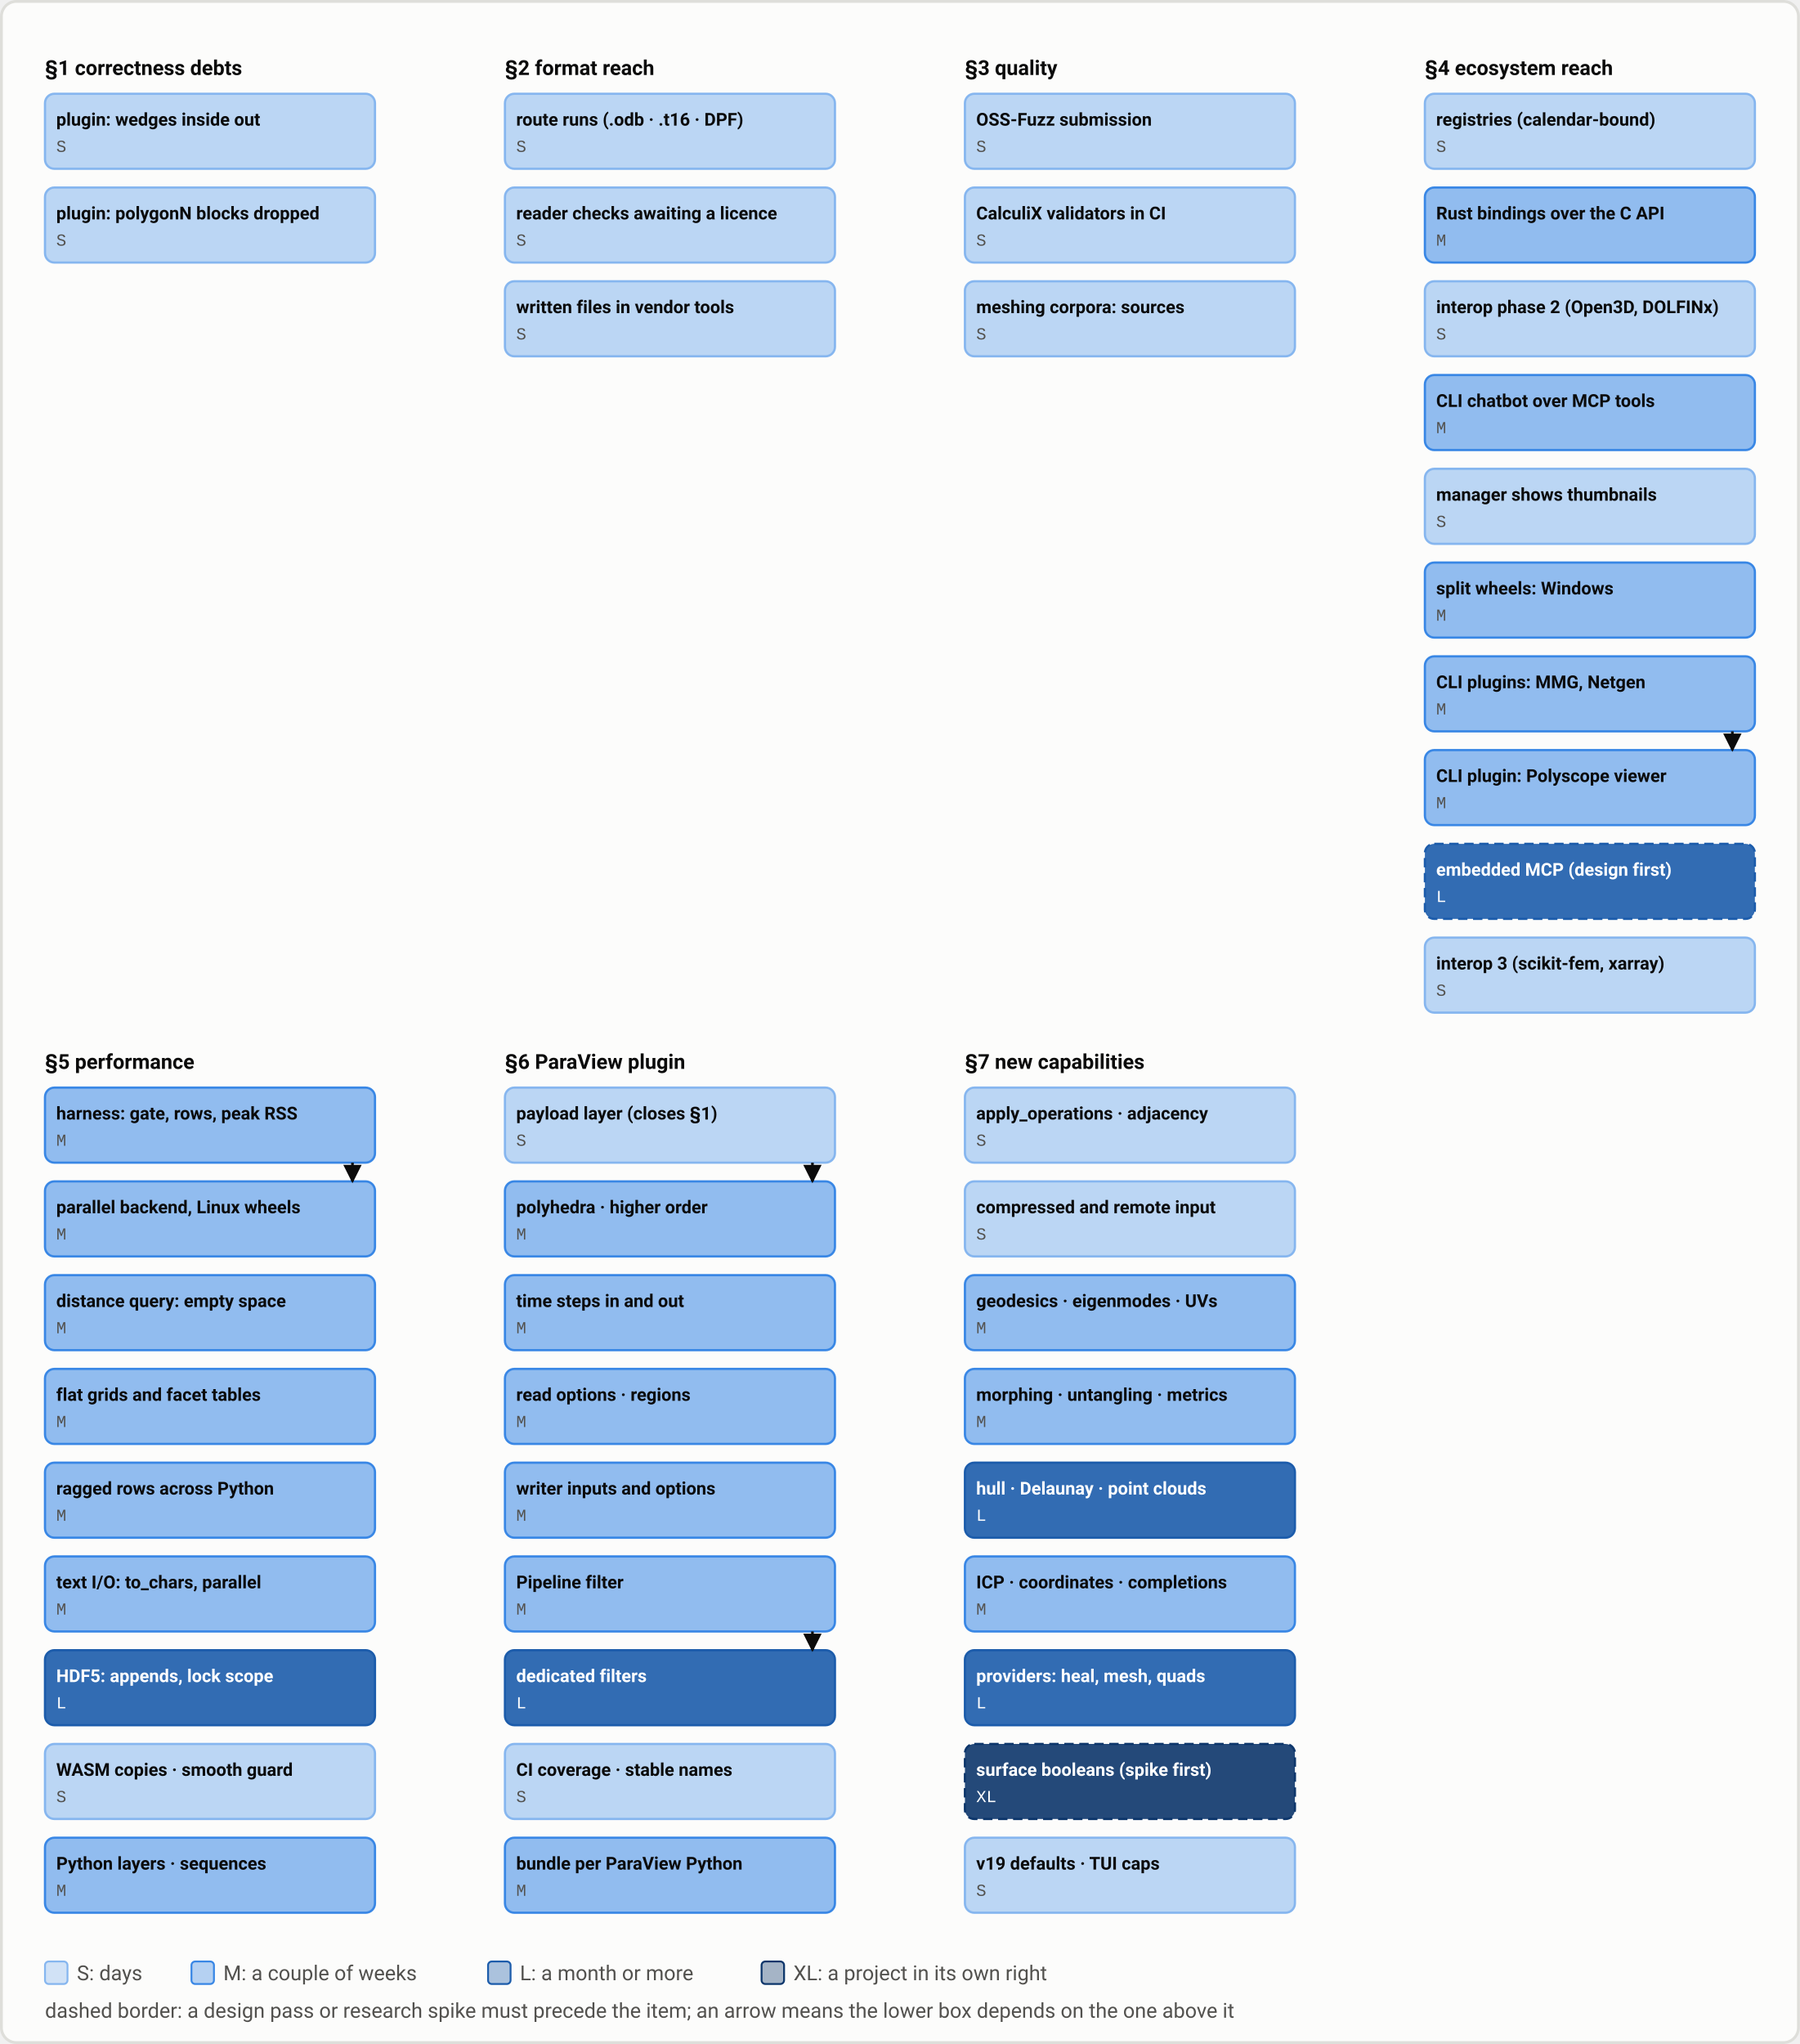
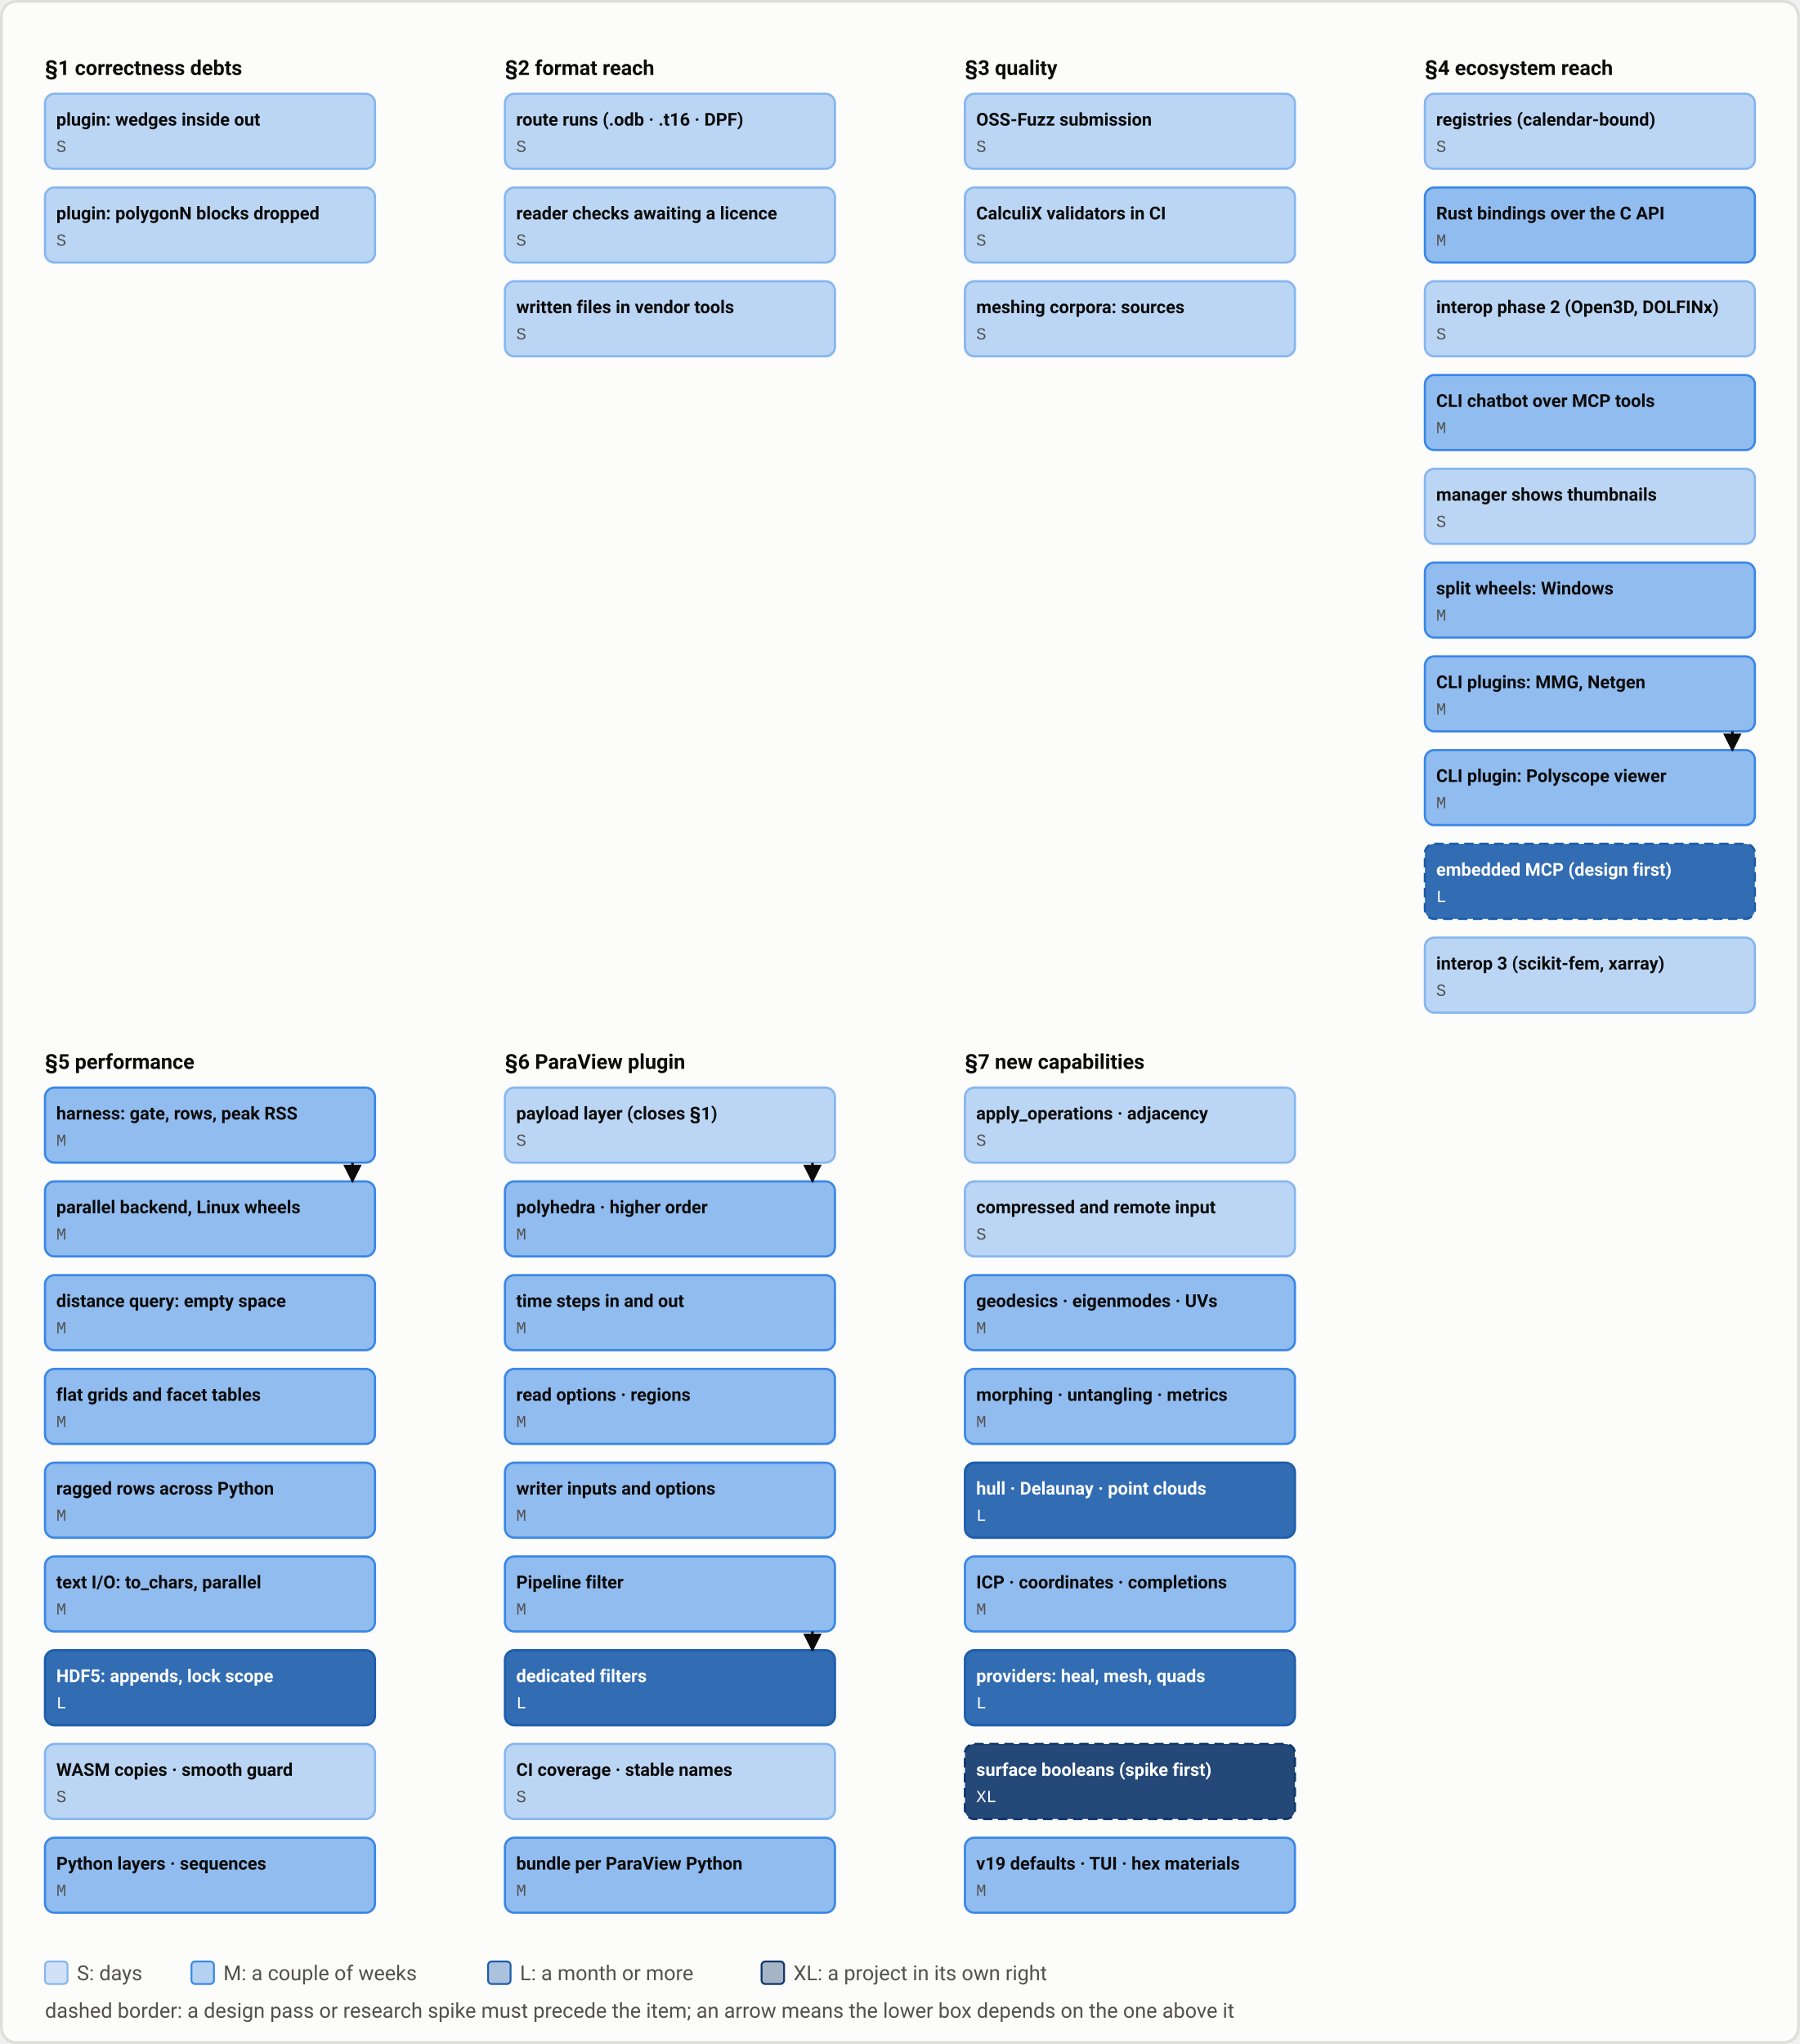
<svg xmlns="http://www.w3.org/2000/svg" viewBox="0 0 960 1090" width="960" height="1090" font-family="system-ui, -apple-system, 'Segoe UI', Roboto, sans-serif" role="img" aria-label="The roadmap at a glance: open items by section, in recommended order, shaded by effort">
  <defs>
    <marker id="arrow-0b0b0b" viewBox="0 0 10 10" refX="9" refY="5" markerWidth="7" markerHeight="7" orient="auto-start-reverse">
      <path d="M 0 0 L 10 5 L 0 10 z" fill="#0b0b0b" />
    </marker>
  </defs>
  <rect x="0.75" y="0.75" width="958.5" height="1088.5" rx="8" fill="#fcfcfb" stroke="#dededa" stroke-width="1.5" />
  <text x="24" y="40" font-family="system-ui, -apple-system, 'Segoe UI', Roboto, sans-serif" font-size="11" font-weight="700" fill="#0b0b0b">§1 correctness debts</text>
  <rect x="24" y="50" width="176" height="40" rx="5" fill="#86b6ef" fill-opacity="0.55" stroke="#86b6ef" stroke-width="1.2" />
  <text x="30" y="67" font-family="system-ui, -apple-system, 'Segoe UI', Roboto, sans-serif" font-size="9.5" font-weight="600" fill="#0b0b0b">plugin: wedges inside out</text>
  <text x="30" y="81" font-family="ui-monospace, SFMono-Regular, Menlo, Consolas, 'Liberation Mono', monospace" font-size="9" fill="#52514e">S</text>
  <rect x="24" y="100" width="176" height="40" rx="5" fill="#86b6ef" fill-opacity="0.55" stroke="#86b6ef" stroke-width="1.2" />
  <text x="30" y="117" font-family="system-ui, -apple-system, 'Segoe UI', Roboto, sans-serif" font-size="9.5" font-weight="600" fill="#0b0b0b">plugin: polygonN blocks dropped</text>
  <text x="30" y="131" font-family="ui-monospace, SFMono-Regular, Menlo, Consolas, 'Liberation Mono', monospace" font-size="9" fill="#52514e">S</text>
  <text x="269.33" y="40" font-family="system-ui, -apple-system, 'Segoe UI', Roboto, sans-serif" font-size="11" font-weight="700" fill="#0b0b0b">§2 format reach</text>
  <rect x="269.33" y="50" width="176" height="40" rx="5" fill="#86b6ef" fill-opacity="0.55" stroke="#86b6ef" stroke-width="1.2" />
  <text x="275.33" y="67" font-family="system-ui, -apple-system, 'Segoe UI', Roboto, sans-serif" font-size="9.5" font-weight="600" fill="#0b0b0b">route runs (.odb · .t16 · DPF)</text>
  <text x="275.33" y="81" font-family="ui-monospace, SFMono-Regular, Menlo, Consolas, 'Liberation Mono', monospace" font-size="9" fill="#52514e">S</text>
  <rect x="269.33" y="100" width="176" height="40" rx="5" fill="#86b6ef" fill-opacity="0.55" stroke="#86b6ef" stroke-width="1.2" />
  <text x="275.33" y="117" font-family="system-ui, -apple-system, 'Segoe UI', Roboto, sans-serif" font-size="9.5" font-weight="600" fill="#0b0b0b">reader checks awaiting a licence</text>
  <text x="275.33" y="131" font-family="ui-monospace, SFMono-Regular, Menlo, Consolas, 'Liberation Mono', monospace" font-size="9" fill="#52514e">S</text>
  <rect x="269.33" y="150" width="176" height="40" rx="5" fill="#86b6ef" fill-opacity="0.55" stroke="#86b6ef" stroke-width="1.2" />
  <text x="275.33" y="167" font-family="system-ui, -apple-system, 'Segoe UI', Roboto, sans-serif" font-size="9.5" font-weight="600" fill="#0b0b0b">written files in vendor tools</text>
  <text x="275.33" y="181" font-family="ui-monospace, SFMono-Regular, Menlo, Consolas, 'Liberation Mono', monospace" font-size="9" fill="#52514e">S</text>
  <text x="514.67" y="40" font-family="system-ui, -apple-system, 'Segoe UI', Roboto, sans-serif" font-size="11" font-weight="700" fill="#0b0b0b">§3 quality</text>
  <rect x="514.67" y="50" width="176" height="40" rx="5" fill="#86b6ef" fill-opacity="0.55" stroke="#86b6ef" stroke-width="1.2" />
  <text x="520.67" y="67" font-family="system-ui, -apple-system, 'Segoe UI', Roboto, sans-serif" font-size="9.5" font-weight="600" fill="#0b0b0b">OSS-Fuzz submission</text>
  <text x="520.67" y="81" font-family="ui-monospace, SFMono-Regular, Menlo, Consolas, 'Liberation Mono', monospace" font-size="9" fill="#52514e">S</text>
  <rect x="514.67" y="100" width="176" height="40" rx="5" fill="#86b6ef" fill-opacity="0.55" stroke="#86b6ef" stroke-width="1.2" />
  <text x="520.67" y="117" font-family="system-ui, -apple-system, 'Segoe UI', Roboto, sans-serif" font-size="9.5" font-weight="600" fill="#0b0b0b">CalculiX validators in CI</text>
  <text x="520.67" y="131" font-family="ui-monospace, SFMono-Regular, Menlo, Consolas, 'Liberation Mono', monospace" font-size="9" fill="#52514e">S</text>
  <rect x="514.67" y="150" width="176" height="40" rx="5" fill="#86b6ef" fill-opacity="0.55" stroke="#86b6ef" stroke-width="1.2" />
  <text x="520.67" y="167" font-family="system-ui, -apple-system, 'Segoe UI', Roboto, sans-serif" font-size="9.5" font-weight="600" fill="#0b0b0b">meshing corpora: sources</text>
  <text x="520.67" y="181" font-family="ui-monospace, SFMono-Regular, Menlo, Consolas, 'Liberation Mono', monospace" font-size="9" fill="#52514e">S</text>
  <text x="760" y="40" font-family="system-ui, -apple-system, 'Segoe UI', Roboto, sans-serif" font-size="11" font-weight="700" fill="#0b0b0b">§4 ecosystem reach</text>
  <rect x="760" y="50" width="176" height="40" rx="5" fill="#86b6ef" fill-opacity="0.55" stroke="#86b6ef" stroke-width="1.2" />
  <text x="766" y="67" font-family="system-ui, -apple-system, 'Segoe UI', Roboto, sans-serif" font-size="9.5" font-weight="600" fill="#0b0b0b">registries (calendar-bound)</text>
  <text x="766" y="81" font-family="ui-monospace, SFMono-Regular, Menlo, Consolas, 'Liberation Mono', monospace" font-size="9" fill="#52514e">S</text>
  <rect x="760" y="100" width="176" height="40" rx="5" fill="#3987e5" fill-opacity="0.55" stroke="#3987e5" stroke-width="1.2" />
  <text x="766" y="117" font-family="system-ui, -apple-system, 'Segoe UI', Roboto, sans-serif" font-size="9.5" font-weight="600" fill="#0b0b0b">Rust bindings over the C API</text>
  <text x="766" y="131" font-family="ui-monospace, SFMono-Regular, Menlo, Consolas, 'Liberation Mono', monospace" font-size="9" fill="#52514e">M</text>
  <rect x="760" y="150" width="176" height="40" rx="5" fill="#86b6ef" fill-opacity="0.55" stroke="#86b6ef" stroke-width="1.2" />
  <text x="766" y="167" font-family="system-ui, -apple-system, 'Segoe UI', Roboto, sans-serif" font-size="9.5" font-weight="600" fill="#0b0b0b">interop phase 2 (Open3D, DOLFINx)</text>
  <text x="766" y="181" font-family="ui-monospace, SFMono-Regular, Menlo, Consolas, 'Liberation Mono', monospace" font-size="9" fill="#52514e">S</text>
  <rect x="760" y="200" width="176" height="40" rx="5" fill="#3987e5" fill-opacity="0.55" stroke="#3987e5" stroke-width="1.2" />
  <text x="766" y="217" font-family="system-ui, -apple-system, 'Segoe UI', Roboto, sans-serif" font-size="9.5" font-weight="600" fill="#0b0b0b">CLI chatbot over MCP tools</text>
  <text x="766" y="231" font-family="ui-monospace, SFMono-Regular, Menlo, Consolas, 'Liberation Mono', monospace" font-size="9" fill="#52514e">M</text>
  <rect x="760" y="250" width="176" height="40" rx="5" fill="#86b6ef" fill-opacity="0.55" stroke="#86b6ef" stroke-width="1.2" />
  <text x="766" y="267" font-family="system-ui, -apple-system, 'Segoe UI', Roboto, sans-serif" font-size="9.5" font-weight="600" fill="#0b0b0b">manager shows thumbnails</text>
  <text x="766" y="281" font-family="ui-monospace, SFMono-Regular, Menlo, Consolas, 'Liberation Mono', monospace" font-size="9" fill="#52514e">S</text>
  <rect x="760" y="300" width="176" height="40" rx="5" fill="#3987e5" fill-opacity="0.55" stroke="#3987e5" stroke-width="1.2" />
  <text x="766" y="317" font-family="system-ui, -apple-system, 'Segoe UI', Roboto, sans-serif" font-size="9.5" font-weight="600" fill="#0b0b0b">split wheels: Windows</text>
  <text x="766" y="331" font-family="ui-monospace, SFMono-Regular, Menlo, Consolas, 'Liberation Mono', monospace" font-size="9" fill="#52514e">M</text>
  <rect x="760" y="350" width="176" height="40" rx="5" fill="#3987e5" fill-opacity="0.55" stroke="#3987e5" stroke-width="1.2" />
  <text x="766" y="367" font-family="system-ui, -apple-system, 'Segoe UI', Roboto, sans-serif" font-size="9.5" font-weight="600" fill="#0b0b0b">CLI plugins: MMG, Netgen</text>
  <text x="766" y="381" font-family="ui-monospace, SFMono-Regular, Menlo, Consolas, 'Liberation Mono', monospace" font-size="9" fill="#52514e">M</text>
  <rect x="760" y="400" width="176" height="40" rx="5" fill="#3987e5" fill-opacity="0.55" stroke="#3987e5" stroke-width="1.2" />
  <text x="766" y="417" font-family="system-ui, -apple-system, 'Segoe UI', Roboto, sans-serif" font-size="9.5" font-weight="600" fill="#0b0b0b">CLI plugin: Polyscope viewer</text>
  <text x="766" y="431" font-family="ui-monospace, SFMono-Regular, Menlo, Consolas, 'Liberation Mono', monospace" font-size="9" fill="#52514e">M</text>
  <rect x="760" y="450" width="176" height="40" rx="5" fill="#1c5cab" fill-opacity="0.9" stroke="#1c5cab" stroke-width="1.2" stroke-dasharray="5 3" />
  <text x="766" y="467" font-family="system-ui, -apple-system, 'Segoe UI', Roboto, sans-serif" font-size="9.5" font-weight="600" fill="#ffffff">embedded MCP (design first)</text>
  <text x="766" y="481" font-family="ui-monospace, SFMono-Regular, Menlo, Consolas, 'Liberation Mono', monospace" font-size="9" fill="#ffffff">L</text>
  <rect x="760" y="500" width="176" height="40" rx="5" fill="#86b6ef" fill-opacity="0.55" stroke="#86b6ef" stroke-width="1.2" />
  <text x="766" y="517" font-family="system-ui, -apple-system, 'Segoe UI', Roboto, sans-serif" font-size="9.5" font-weight="600" fill="#0b0b0b">interop 3 (scikit-fem, xarray)</text>
  <text x="766" y="531" font-family="ui-monospace, SFMono-Regular, Menlo, Consolas, 'Liberation Mono', monospace" font-size="9" fill="#52514e">S</text>
  <line x1="924" y1="390" x2="924" y2="400" stroke="#0b0b0b" stroke-width="1.4" marker-end="url(#arrow-0b0b0b)" />
  <text x="24" y="570" font-family="system-ui, -apple-system, 'Segoe UI', Roboto, sans-serif" font-size="11" font-weight="700" fill="#0b0b0b">§5 performance</text>
  <rect x="24" y="580" width="176" height="40" rx="5" fill="#3987e5" fill-opacity="0.55" stroke="#3987e5" stroke-width="1.2" />
  <text x="30" y="597" font-family="system-ui, -apple-system, 'Segoe UI', Roboto, sans-serif" font-size="9.5" font-weight="600" fill="#0b0b0b">harness: gate, rows, peak RSS</text>
  <text x="30" y="611" font-family="ui-monospace, SFMono-Regular, Menlo, Consolas, 'Liberation Mono', monospace" font-size="9" fill="#52514e">M</text>
  <rect x="24" y="630" width="176" height="40" rx="5" fill="#3987e5" fill-opacity="0.55" stroke="#3987e5" stroke-width="1.2" />
  <text x="30" y="647" font-family="system-ui, -apple-system, 'Segoe UI', Roboto, sans-serif" font-size="9.5" font-weight="600" fill="#0b0b0b">parallel backend, Linux wheels</text>
  <text x="30" y="661" font-family="ui-monospace, SFMono-Regular, Menlo, Consolas, 'Liberation Mono', monospace" font-size="9" fill="#52514e">M</text>
  <rect x="24" y="680" width="176" height="40" rx="5" fill="#3987e5" fill-opacity="0.55" stroke="#3987e5" stroke-width="1.2" />
  <text x="30" y="697" font-family="system-ui, -apple-system, 'Segoe UI', Roboto, sans-serif" font-size="9.5" font-weight="600" fill="#0b0b0b">distance query: empty space</text>
  <text x="30" y="711" font-family="ui-monospace, SFMono-Regular, Menlo, Consolas, 'Liberation Mono', monospace" font-size="9" fill="#52514e">M</text>
  <rect x="24" y="730" width="176" height="40" rx="5" fill="#3987e5" fill-opacity="0.55" stroke="#3987e5" stroke-width="1.2" />
  <text x="30" y="747" font-family="system-ui, -apple-system, 'Segoe UI', Roboto, sans-serif" font-size="9.5" font-weight="600" fill="#0b0b0b">flat grids and facet tables</text>
  <text x="30" y="761" font-family="ui-monospace, SFMono-Regular, Menlo, Consolas, 'Liberation Mono', monospace" font-size="9" fill="#52514e">M</text>
  <rect x="24" y="780" width="176" height="40" rx="5" fill="#3987e5" fill-opacity="0.55" stroke="#3987e5" stroke-width="1.2" />
  <text x="30" y="797" font-family="system-ui, -apple-system, 'Segoe UI', Roboto, sans-serif" font-size="9.5" font-weight="600" fill="#0b0b0b">ragged rows across Python</text>
  <text x="30" y="811" font-family="ui-monospace, SFMono-Regular, Menlo, Consolas, 'Liberation Mono', monospace" font-size="9" fill="#52514e">M</text>
  <rect x="24" y="830" width="176" height="40" rx="5" fill="#3987e5" fill-opacity="0.55" stroke="#3987e5" stroke-width="1.2" />
  <text x="30" y="847" font-family="system-ui, -apple-system, 'Segoe UI', Roboto, sans-serif" font-size="9.5" font-weight="600" fill="#0b0b0b">text I/O: to_chars, parallel</text>
  <text x="30" y="861" font-family="ui-monospace, SFMono-Regular, Menlo, Consolas, 'Liberation Mono', monospace" font-size="9" fill="#52514e">M</text>
  <rect x="24" y="880" width="176" height="40" rx="5" fill="#1c5cab" fill-opacity="0.9" stroke="#1c5cab" stroke-width="1.2" />
  <text x="30" y="897" font-family="system-ui, -apple-system, 'Segoe UI', Roboto, sans-serif" font-size="9.5" font-weight="600" fill="#ffffff">HDF5: appends, lock scope</text>
  <text x="30" y="911" font-family="ui-monospace, SFMono-Regular, Menlo, Consolas, 'Liberation Mono', monospace" font-size="9" fill="#ffffff">L</text>
  <rect x="24" y="930" width="176" height="40" rx="5" fill="#86b6ef" fill-opacity="0.55" stroke="#86b6ef" stroke-width="1.2" />
  <text x="30" y="947" font-family="system-ui, -apple-system, 'Segoe UI', Roboto, sans-serif" font-size="9.5" font-weight="600" fill="#0b0b0b">WASM copies · smooth guard</text>
  <text x="30" y="961" font-family="ui-monospace, SFMono-Regular, Menlo, Consolas, 'Liberation Mono', monospace" font-size="9" fill="#52514e">S</text>
  <rect x="24" y="980" width="176" height="40" rx="5" fill="#3987e5" fill-opacity="0.55" stroke="#3987e5" stroke-width="1.2" />
  <text x="30" y="997" font-family="system-ui, -apple-system, 'Segoe UI', Roboto, sans-serif" font-size="9.5" font-weight="600" fill="#0b0b0b">Python layers · sequences</text>
  <text x="30" y="1011" font-family="ui-monospace, SFMono-Regular, Menlo, Consolas, 'Liberation Mono', monospace" font-size="9" fill="#52514e">M</text>
  <line x1="188" y1="620" x2="188" y2="630" stroke="#0b0b0b" stroke-width="1.4" marker-end="url(#arrow-0b0b0b)" />
  <text x="269.33" y="570" font-family="system-ui, -apple-system, 'Segoe UI', Roboto, sans-serif" font-size="11" font-weight="700" fill="#0b0b0b">§6 ParaView plugin</text>
  <rect x="269.33" y="580" width="176" height="40" rx="5" fill="#86b6ef" fill-opacity="0.55" stroke="#86b6ef" stroke-width="1.2" />
  <text x="275.33" y="597" font-family="system-ui, -apple-system, 'Segoe UI', Roboto, sans-serif" font-size="9.5" font-weight="600" fill="#0b0b0b">payload layer (closes §1)</text>
  <text x="275.33" y="611" font-family="ui-monospace, SFMono-Regular, Menlo, Consolas, 'Liberation Mono', monospace" font-size="9" fill="#52514e">S</text>
  <rect x="269.33" y="630" width="176" height="40" rx="5" fill="#3987e5" fill-opacity="0.55" stroke="#3987e5" stroke-width="1.2" />
  <text x="275.33" y="647" font-family="system-ui, -apple-system, 'Segoe UI', Roboto, sans-serif" font-size="9.5" font-weight="600" fill="#0b0b0b">polyhedra · higher order</text>
  <text x="275.33" y="661" font-family="ui-monospace, SFMono-Regular, Menlo, Consolas, 'Liberation Mono', monospace" font-size="9" fill="#52514e">M</text>
  <rect x="269.33" y="680" width="176" height="40" rx="5" fill="#3987e5" fill-opacity="0.55" stroke="#3987e5" stroke-width="1.2" />
  <text x="275.33" y="697" font-family="system-ui, -apple-system, 'Segoe UI', Roboto, sans-serif" font-size="9.5" font-weight="600" fill="#0b0b0b">time steps in and out</text>
  <text x="275.33" y="711" font-family="ui-monospace, SFMono-Regular, Menlo, Consolas, 'Liberation Mono', monospace" font-size="9" fill="#52514e">M</text>
  <rect x="269.33" y="730" width="176" height="40" rx="5" fill="#3987e5" fill-opacity="0.55" stroke="#3987e5" stroke-width="1.2" />
  <text x="275.33" y="747" font-family="system-ui, -apple-system, 'Segoe UI', Roboto, sans-serif" font-size="9.5" font-weight="600" fill="#0b0b0b">read options · regions</text>
  <text x="275.33" y="761" font-family="ui-monospace, SFMono-Regular, Menlo, Consolas, 'Liberation Mono', monospace" font-size="9" fill="#52514e">M</text>
  <rect x="269.33" y="780" width="176" height="40" rx="5" fill="#3987e5" fill-opacity="0.55" stroke="#3987e5" stroke-width="1.2" />
  <text x="275.33" y="797" font-family="system-ui, -apple-system, 'Segoe UI', Roboto, sans-serif" font-size="9.5" font-weight="600" fill="#0b0b0b">writer inputs and options</text>
  <text x="275.33" y="811" font-family="ui-monospace, SFMono-Regular, Menlo, Consolas, 'Liberation Mono', monospace" font-size="9" fill="#52514e">M</text>
  <rect x="269.33" y="830" width="176" height="40" rx="5" fill="#3987e5" fill-opacity="0.55" stroke="#3987e5" stroke-width="1.2" />
  <text x="275.33" y="847" font-family="system-ui, -apple-system, 'Segoe UI', Roboto, sans-serif" font-size="9.5" font-weight="600" fill="#0b0b0b">Pipeline filter</text>
  <text x="275.33" y="861" font-family="ui-monospace, SFMono-Regular, Menlo, Consolas, 'Liberation Mono', monospace" font-size="9" fill="#52514e">M</text>
  <rect x="269.33" y="880" width="176" height="40" rx="5" fill="#1c5cab" fill-opacity="0.9" stroke="#1c5cab" stroke-width="1.2" />
  <text x="275.33" y="897" font-family="system-ui, -apple-system, 'Segoe UI', Roboto, sans-serif" font-size="9.5" font-weight="600" fill="#ffffff">dedicated filters</text>
  <text x="275.33" y="911" font-family="ui-monospace, SFMono-Regular, Menlo, Consolas, 'Liberation Mono', monospace" font-size="9" fill="#ffffff">L</text>
  <rect x="269.33" y="930" width="176" height="40" rx="5" fill="#86b6ef" fill-opacity="0.55" stroke="#86b6ef" stroke-width="1.2" />
  <text x="275.33" y="947" font-family="system-ui, -apple-system, 'Segoe UI', Roboto, sans-serif" font-size="9.5" font-weight="600" fill="#0b0b0b">CI coverage · stable names</text>
  <text x="275.33" y="961" font-family="ui-monospace, SFMono-Regular, Menlo, Consolas, 'Liberation Mono', monospace" font-size="9" fill="#52514e">S</text>
  <rect x="269.33" y="980" width="176" height="40" rx="5" fill="#3987e5" fill-opacity="0.55" stroke="#3987e5" stroke-width="1.2" />
  <text x="275.33" y="997" font-family="system-ui, -apple-system, 'Segoe UI', Roboto, sans-serif" font-size="9.5" font-weight="600" fill="#0b0b0b">bundle per ParaView Python</text>
  <text x="275.33" y="1011" font-family="ui-monospace, SFMono-Regular, Menlo, Consolas, 'Liberation Mono', monospace" font-size="9" fill="#52514e">M</text>
  <line x1="433.33" y1="620" x2="433.33" y2="630" stroke="#0b0b0b" stroke-width="1.4" marker-end="url(#arrow-0b0b0b)" />
  <line x1="433.33" y1="870" x2="433.33" y2="880" stroke="#0b0b0b" stroke-width="1.4" marker-end="url(#arrow-0b0b0b)" />
  <text x="514.67" y="570" font-family="system-ui, -apple-system, 'Segoe UI', Roboto, sans-serif" font-size="11" font-weight="700" fill="#0b0b0b">§7 new capabilities</text>
  <rect x="514.67" y="580" width="176" height="40" rx="5" fill="#86b6ef" fill-opacity="0.55" stroke="#86b6ef" stroke-width="1.2" />
  <text x="520.67" y="597" font-family="system-ui, -apple-system, 'Segoe UI', Roboto, sans-serif" font-size="9.5" font-weight="600" fill="#0b0b0b">apply_operations · adjacency</text>
  <text x="520.67" y="611" font-family="ui-monospace, SFMono-Regular, Menlo, Consolas, 'Liberation Mono', monospace" font-size="9" fill="#52514e">S</text>
  <rect x="514.67" y="630" width="176" height="40" rx="5" fill="#86b6ef" fill-opacity="0.55" stroke="#86b6ef" stroke-width="1.2" />
  <text x="520.67" y="647" font-family="system-ui, -apple-system, 'Segoe UI', Roboto, sans-serif" font-size="9.5" font-weight="600" fill="#0b0b0b">compressed and remote input</text>
  <text x="520.67" y="661" font-family="ui-monospace, SFMono-Regular, Menlo, Consolas, 'Liberation Mono', monospace" font-size="9" fill="#52514e">S</text>
  <rect x="514.67" y="680" width="176" height="40" rx="5" fill="#3987e5" fill-opacity="0.55" stroke="#3987e5" stroke-width="1.2" />
  <text x="520.67" y="697" font-family="system-ui, -apple-system, 'Segoe UI', Roboto, sans-serif" font-size="9.5" font-weight="600" fill="#0b0b0b">geodesics · eigenmodes · UVs</text>
  <text x="520.67" y="711" font-family="ui-monospace, SFMono-Regular, Menlo, Consolas, 'Liberation Mono', monospace" font-size="9" fill="#52514e">M</text>
  <rect x="514.67" y="730" width="176" height="40" rx="5" fill="#3987e5" fill-opacity="0.55" stroke="#3987e5" stroke-width="1.2" />
  <text x="520.67" y="747" font-family="system-ui, -apple-system, 'Segoe UI', Roboto, sans-serif" font-size="9.5" font-weight="600" fill="#0b0b0b">morphing · untangling · metrics</text>
  <text x="520.67" y="761" font-family="ui-monospace, SFMono-Regular, Menlo, Consolas, 'Liberation Mono', monospace" font-size="9" fill="#52514e">M</text>
  <rect x="514.67" y="780" width="176" height="40" rx="5" fill="#1c5cab" fill-opacity="0.9" stroke="#1c5cab" stroke-width="1.2" />
  <text x="520.67" y="797" font-family="system-ui, -apple-system, 'Segoe UI', Roboto, sans-serif" font-size="9.5" font-weight="600" fill="#ffffff">hull · Delaunay · point clouds</text>
  <text x="520.67" y="811" font-family="ui-monospace, SFMono-Regular, Menlo, Consolas, 'Liberation Mono', monospace" font-size="9" fill="#ffffff">L</text>
  <rect x="514.67" y="830" width="176" height="40" rx="5" fill="#3987e5" fill-opacity="0.55" stroke="#3987e5" stroke-width="1.2" />
  <text x="520.67" y="847" font-family="system-ui, -apple-system, 'Segoe UI', Roboto, sans-serif" font-size="9.5" font-weight="600" fill="#0b0b0b">ICP · coordinates · completions</text>
  <text x="520.67" y="861" font-family="ui-monospace, SFMono-Regular, Menlo, Consolas, 'Liberation Mono', monospace" font-size="9" fill="#52514e">M</text>
  <rect x="514.67" y="880" width="176" height="40" rx="5" fill="#1c5cab" fill-opacity="0.9" stroke="#1c5cab" stroke-width="1.2" />
  <text x="520.67" y="897" font-family="system-ui, -apple-system, 'Segoe UI', Roboto, sans-serif" font-size="9.5" font-weight="600" fill="#ffffff">providers: heal, mesh, quads</text>
  <text x="520.67" y="911" font-family="ui-monospace, SFMono-Regular, Menlo, Consolas, 'Liberation Mono', monospace" font-size="9" fill="#ffffff">L</text>
  <rect x="514.67" y="930" width="176" height="40" rx="5" fill="#0d366b" fill-opacity="0.9" stroke="#0d366b" stroke-width="1.2" stroke-dasharray="5 3" />
  <text x="520.67" y="947" font-family="system-ui, -apple-system, 'Segoe UI', Roboto, sans-serif" font-size="9.5" font-weight="600" fill="#ffffff">surface booleans (spike first)</text>
  <text x="520.67" y="961" font-family="ui-monospace, SFMono-Regular, Menlo, Consolas, 'Liberation Mono', monospace" font-size="9" fill="#ffffff">XL</text>
-   <rect x="514.67" y="980" width="176" height="40" rx="5" fill="#86b6ef" fill-opacity="0.55" stroke="#86b6ef" stroke-width="1.2" />
-   <text x="520.67" y="997" font-family="system-ui, -apple-system, 'Segoe UI', Roboto, sans-serif" font-size="9.5" font-weight="600" fill="#0b0b0b">v19 defaults · TUI caps</text>
-   <text x="520.67" y="1011" font-family="ui-monospace, SFMono-Regular, Menlo, Consolas, 'Liberation Mono', monospace" font-size="9" fill="#52514e">S</text>
+   <rect x="514.67" y="980" width="176" height="40" rx="5" fill="#3987e5" fill-opacity="0.55" stroke="#3987e5" stroke-width="1.2" />
+   <text x="520.67" y="997" font-family="system-ui, -apple-system, 'Segoe UI', Roboto, sans-serif" font-size="9.5" font-weight="600" fill="#0b0b0b">v19 defaults · TUI · hex materials</text>
+   <text x="520.67" y="1011" font-family="ui-monospace, SFMono-Regular, Menlo, Consolas, 'Liberation Mono', monospace" font-size="9" fill="#52514e">M</text>
  <rect x="24" y="1046" width="12" height="12" rx="2" fill="#86b6ef" fill-opacity="0.36" stroke="#86b6ef" stroke-width="1" />
  <text x="41" y="1056" font-family="system-ui, -apple-system, 'Segoe UI', Roboto, sans-serif" font-size="11" fill="#52514e">S: days</text>
  <rect x="102.12" y="1046" width="12" height="12" rx="2" fill="#3987e5" fill-opacity="0.36" stroke="#3987e5" stroke-width="1" />
  <text x="119.12" y="1056" font-family="system-ui, -apple-system, 'Segoe UI', Roboto, sans-serif" font-size="11" fill="#52514e">M: a couple of weeks</text>
  <rect x="260.32" y="1046" width="12" height="12" rx="2" fill="#1c5cab" fill-opacity="0.36" stroke="#1c5cab" stroke-width="1" />
  <text x="277.32" y="1056" font-family="system-ui, -apple-system, 'Segoe UI', Roboto, sans-serif" font-size="11" fill="#52514e">L: a month or more</text>
  <rect x="406.2" y="1046" width="12" height="12" rx="2" fill="#0d366b" fill-opacity="0.36" stroke="#0d366b" stroke-width="1" />
  <text x="423.2" y="1056" font-family="system-ui, -apple-system, 'Segoe UI', Roboto, sans-serif" font-size="11" fill="#52514e">XL: a project in its own right</text>
  <text x="24" y="1076" font-family="system-ui, -apple-system, 'Segoe UI', Roboto, sans-serif" font-size="11" fill="#52514e">dashed border: a design pass or research spike must precede the item; an arrow means the lower box depends on the one above it</text>
</svg>
